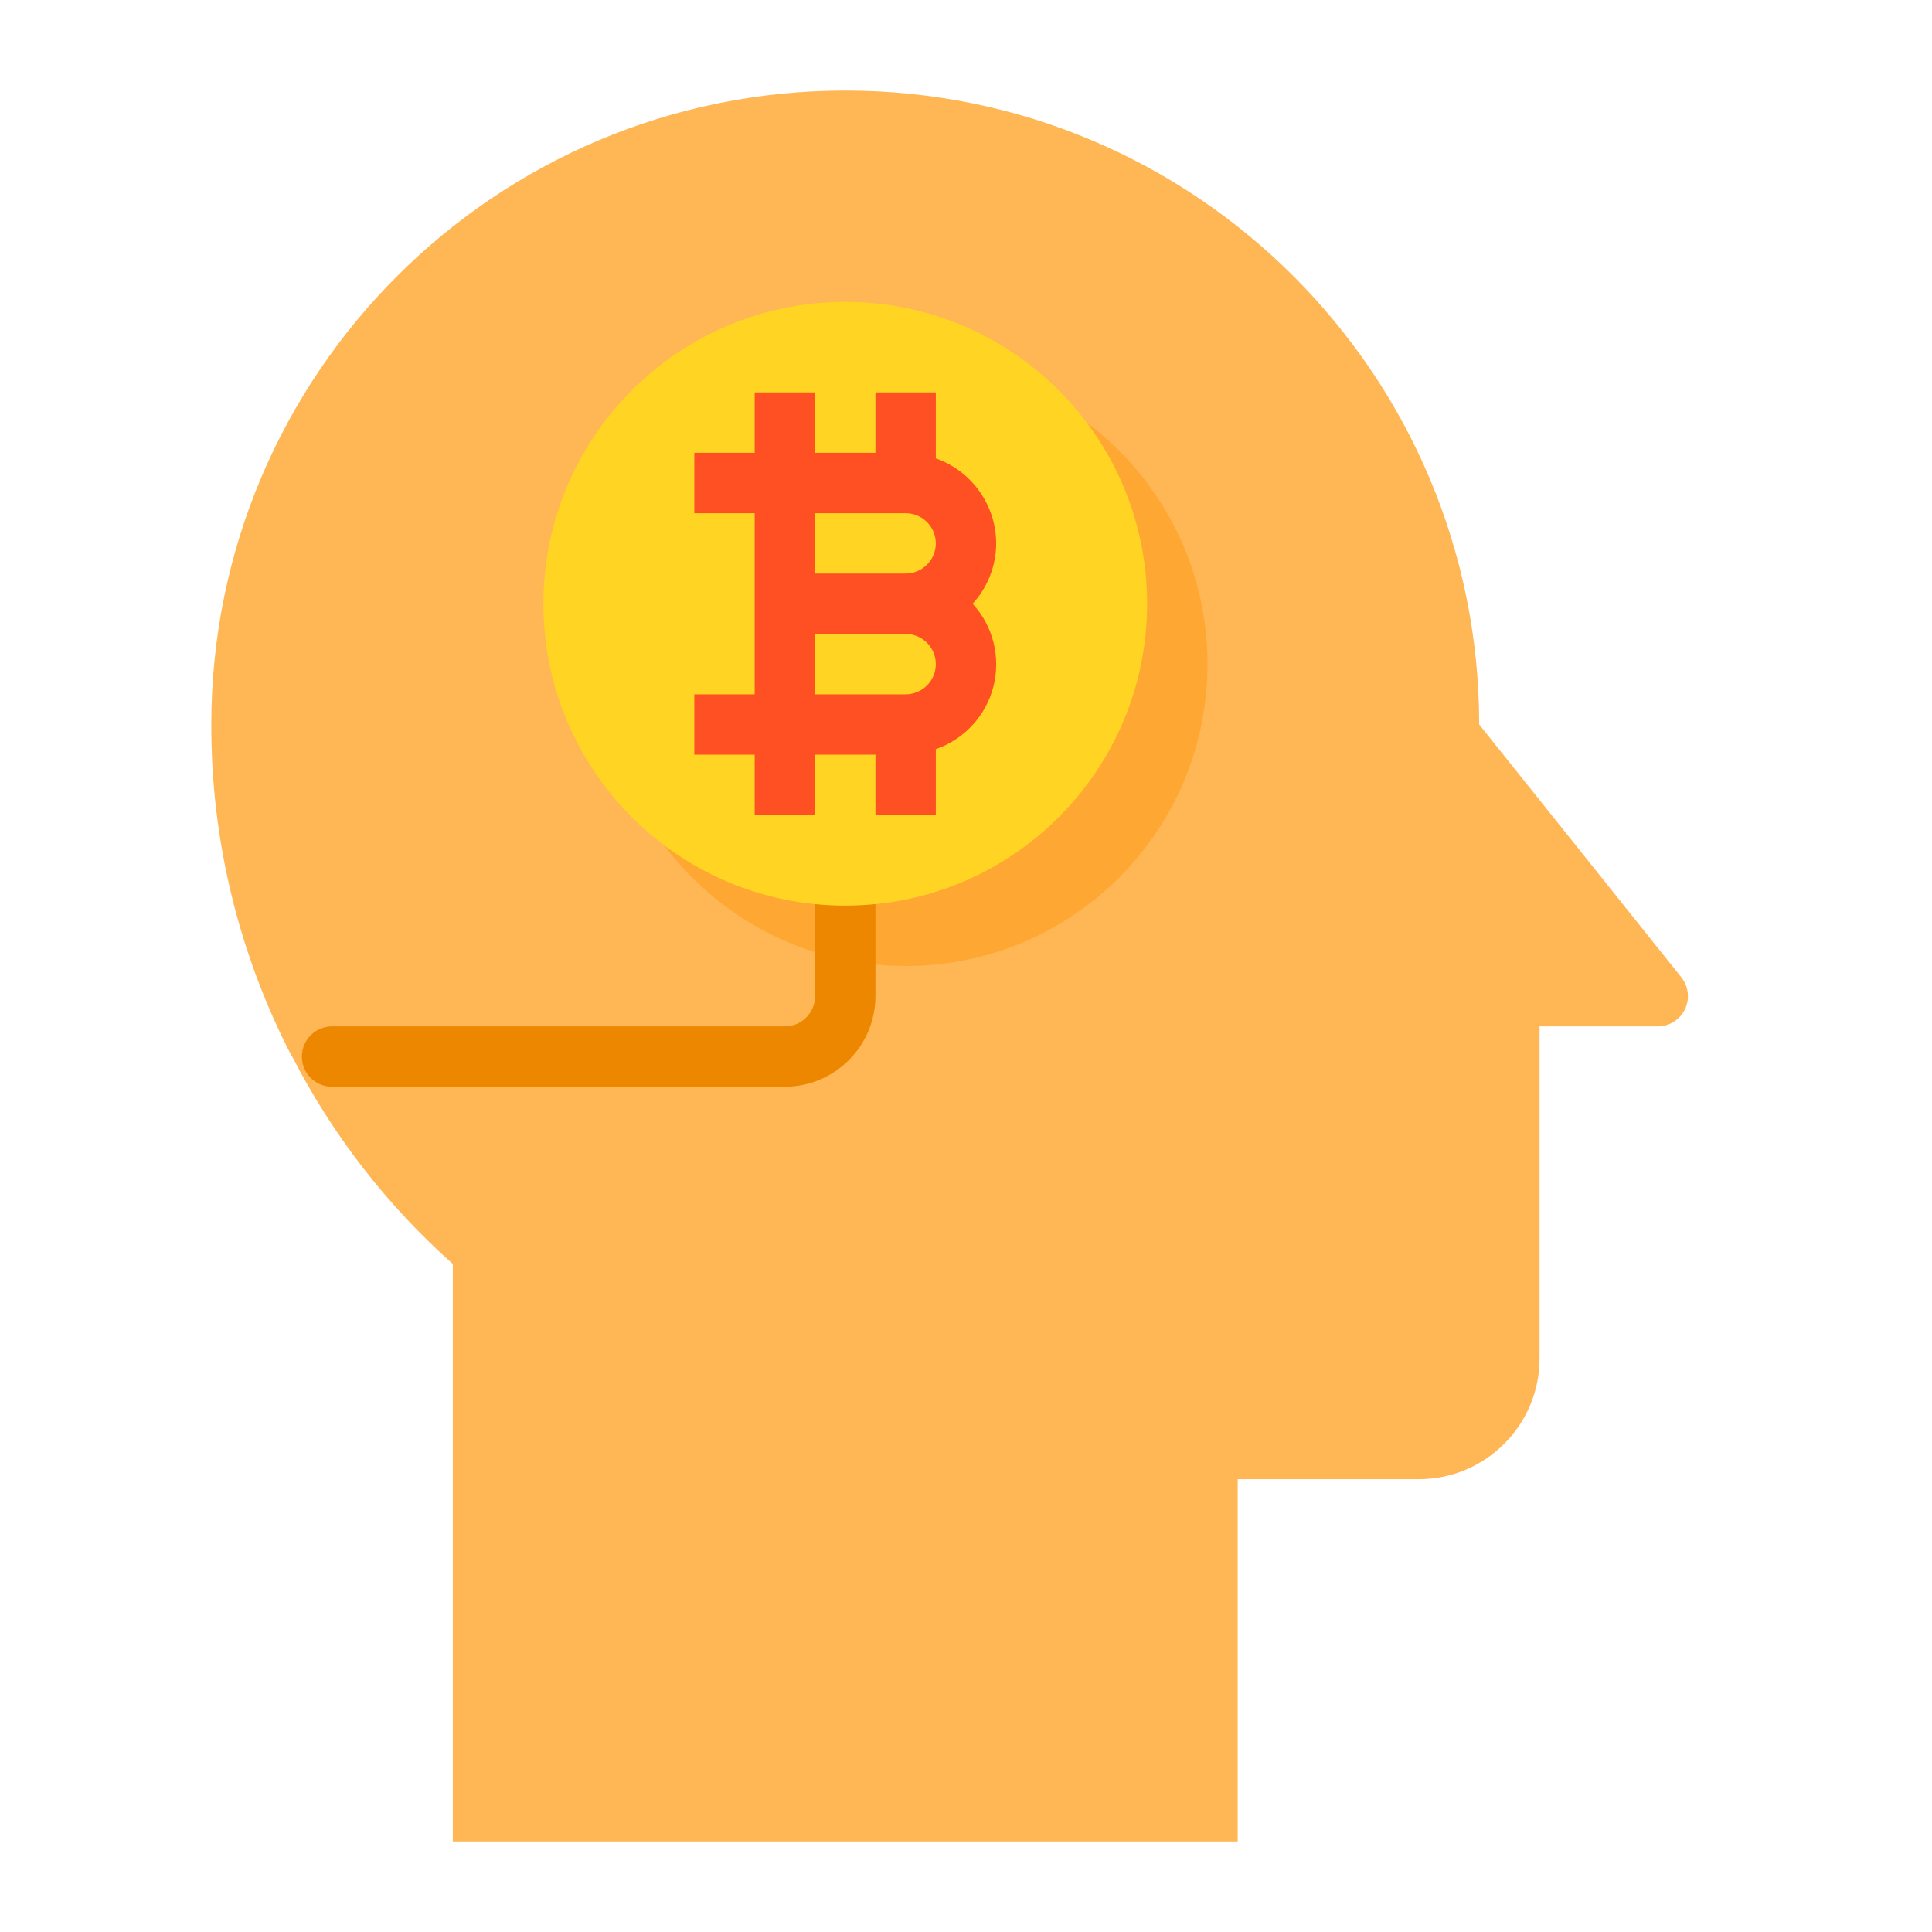
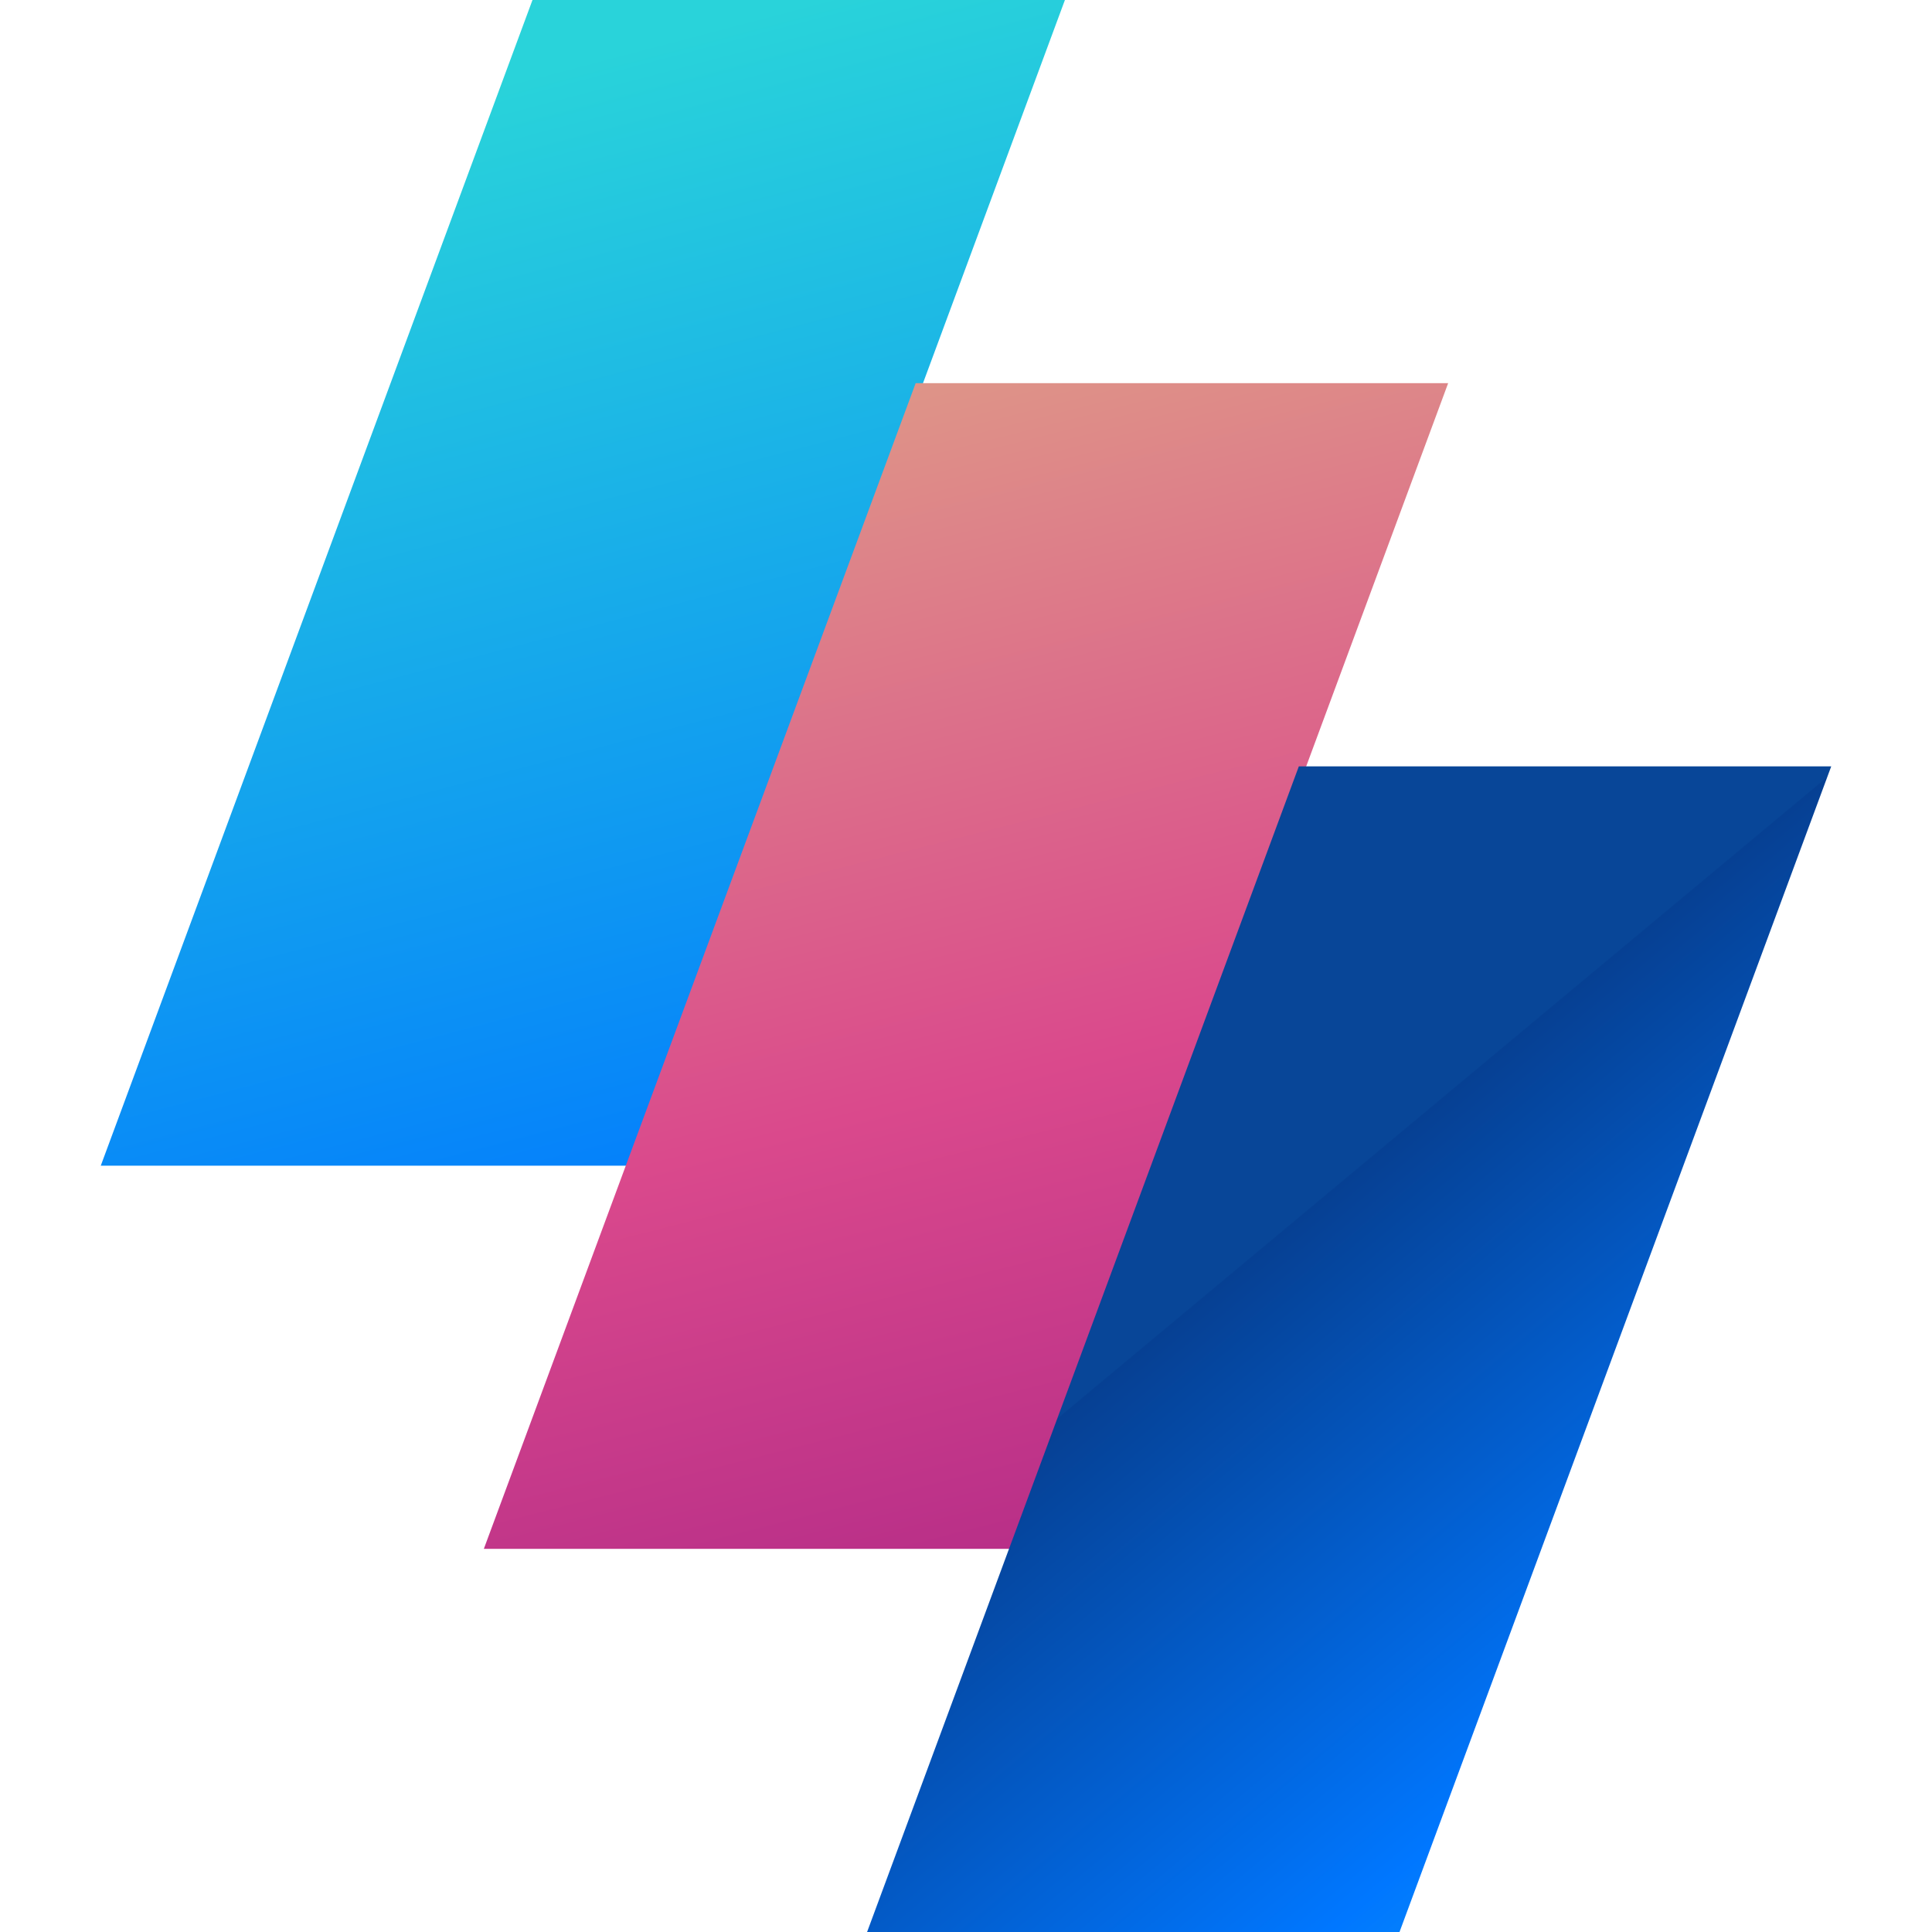
- <svg xmlns="http://www.w3.org/2000/svg" height="512" viewBox="0 0 64 64" width="512">
-   <g id="Head-Bitcoin-Cryptocurrency-Digital_Currency-Brain" data-name="Head-Bitcoin-Cryptocurrency-Digital Currency-Brain">
-     <path d="m54.92 34h-3.92v11a4 4 0 0 1 -4 4h-6v12h-26v-19.13a23.664 23.664 0 0 1 -5.32-6.87h-.01a23.774 23.774 0 0 1 -2.67-11 21 21 0 0 1 42 0l6.7 8.38a1 1 0 0 1 -.78 1.62z" fill="#ffb655" />
-     <circle cx="30" cy="22" fill="#ffa733" r="10" />
-     <path d="m29 29v4a3.009 3.009 0 0 1 -3 3h-15a1 1 0 0 1 -1-1 1 1 0 0 1 1-1h15a1 1 0 0 0 1-1v-4z" fill="#ee8700" />
-     <circle cx="28" cy="20" fill="#ffd422" r="10" />
-     <path d="m33 18a3 3 0 0 0 -2-2.816v-2.184h-2v2h-2v-2h-2v2h-2v2h2v6h-2v2h2v2h2v-2h2v2h2v-2.184a2.972 2.972 0 0 0 1.22-4.816 2.981 2.981 0 0 0 .78-2zm-6-1h3a1 1 0 0 1 0 2h-3zm3 6h-3v-2h3a1 1 0 0 1 0 2z" fill="#ff5023" />
-   </g>
+ <svg xmlns="http://www.w3.org/2000/svg" version="1.1" id="Layer_1" x="0px" y="0px" viewBox="0 0 492.481 492.481" style="enable-background:new 0 0 492.481 492.481;" xml:space="preserve">
+   <linearGradient id="SVGID_1_" gradientUnits="userSpaceOnUse" x1="-36.6" y1="621.342" x2="-17.278" y2="547.764" gradientTransform="matrix(7.8769 0 0 -7.8769 404.0846 4917.997)">
+     <stop offset="0" style="stop-color:#29D3DA" />
+     <stop offset="0.519" style="stop-color:#0077FF" />
+     <stop offset="0.999" style="stop-color:#064093" />
+     <stop offset="1" style="stop-color:#084698" />
+   </linearGradient>
+   <polygon style="fill:url(#SVGID_1_);" points="25.687,297.141 135.735,0 271.455,0 161.398,297.141 " />
+   <linearGradient id="SVGID_2_" gradientUnits="userSpaceOnUse" x1="-27.073" y1="620.754" x2="-11.704" y2="560.324" gradientTransform="matrix(7.8769 0 0 -7.8769 404.0846 4917.997)">
+     <stop offset="0.012" style="stop-color:#E0B386" />
+     <stop offset="0.519" style="stop-color:#DA498C" />
+     <stop offset="1" style="stop-color:#961484" />
+   </linearGradient>
+   <polygon style="fill:url(#SVGID_2_);" points="123.337,394.807 233.409,97.674 369.144,97.674 259.072,394.807 " />
+   <linearGradient id="SVGID_3_" gradientUnits="userSpaceOnUse" x1="14.032" y1="554.688" x2="-10.418" y2="584.028" gradientTransform="matrix(7.8769 0 0 -7.8769 404.0846 4917.997)">
+     <stop offset="0" style="stop-color:#29D3DA" />
+     <stop offset="0.519" style="stop-color:#0077FF" />
+     <stop offset="0.999" style="stop-color:#064093" />
+     <stop offset="1" style="stop-color:#084698" />
+   </linearGradient>
+   <polygon style="fill:url(#SVGID_3_);" points="221.026,492.481 331.083,195.348 466.794,195.348 356.746,492.481 " />
+   <g>
+ </g>
+   <g>
+ </g>
+   <g>
+ </g>
+   <g>
+ </g>
+   <g>
+ </g>
+   <g>
+ </g>
+   <g>
+ </g>
+   <g>
+ </g>
+   <g>
+ </g>
+   <g>
+ </g>
+   <g>
+ </g>
+   <g>
+ </g>
+   <g>
+ </g>
+   <g>
+ </g>
+   <g>
+ </g>
</svg>
